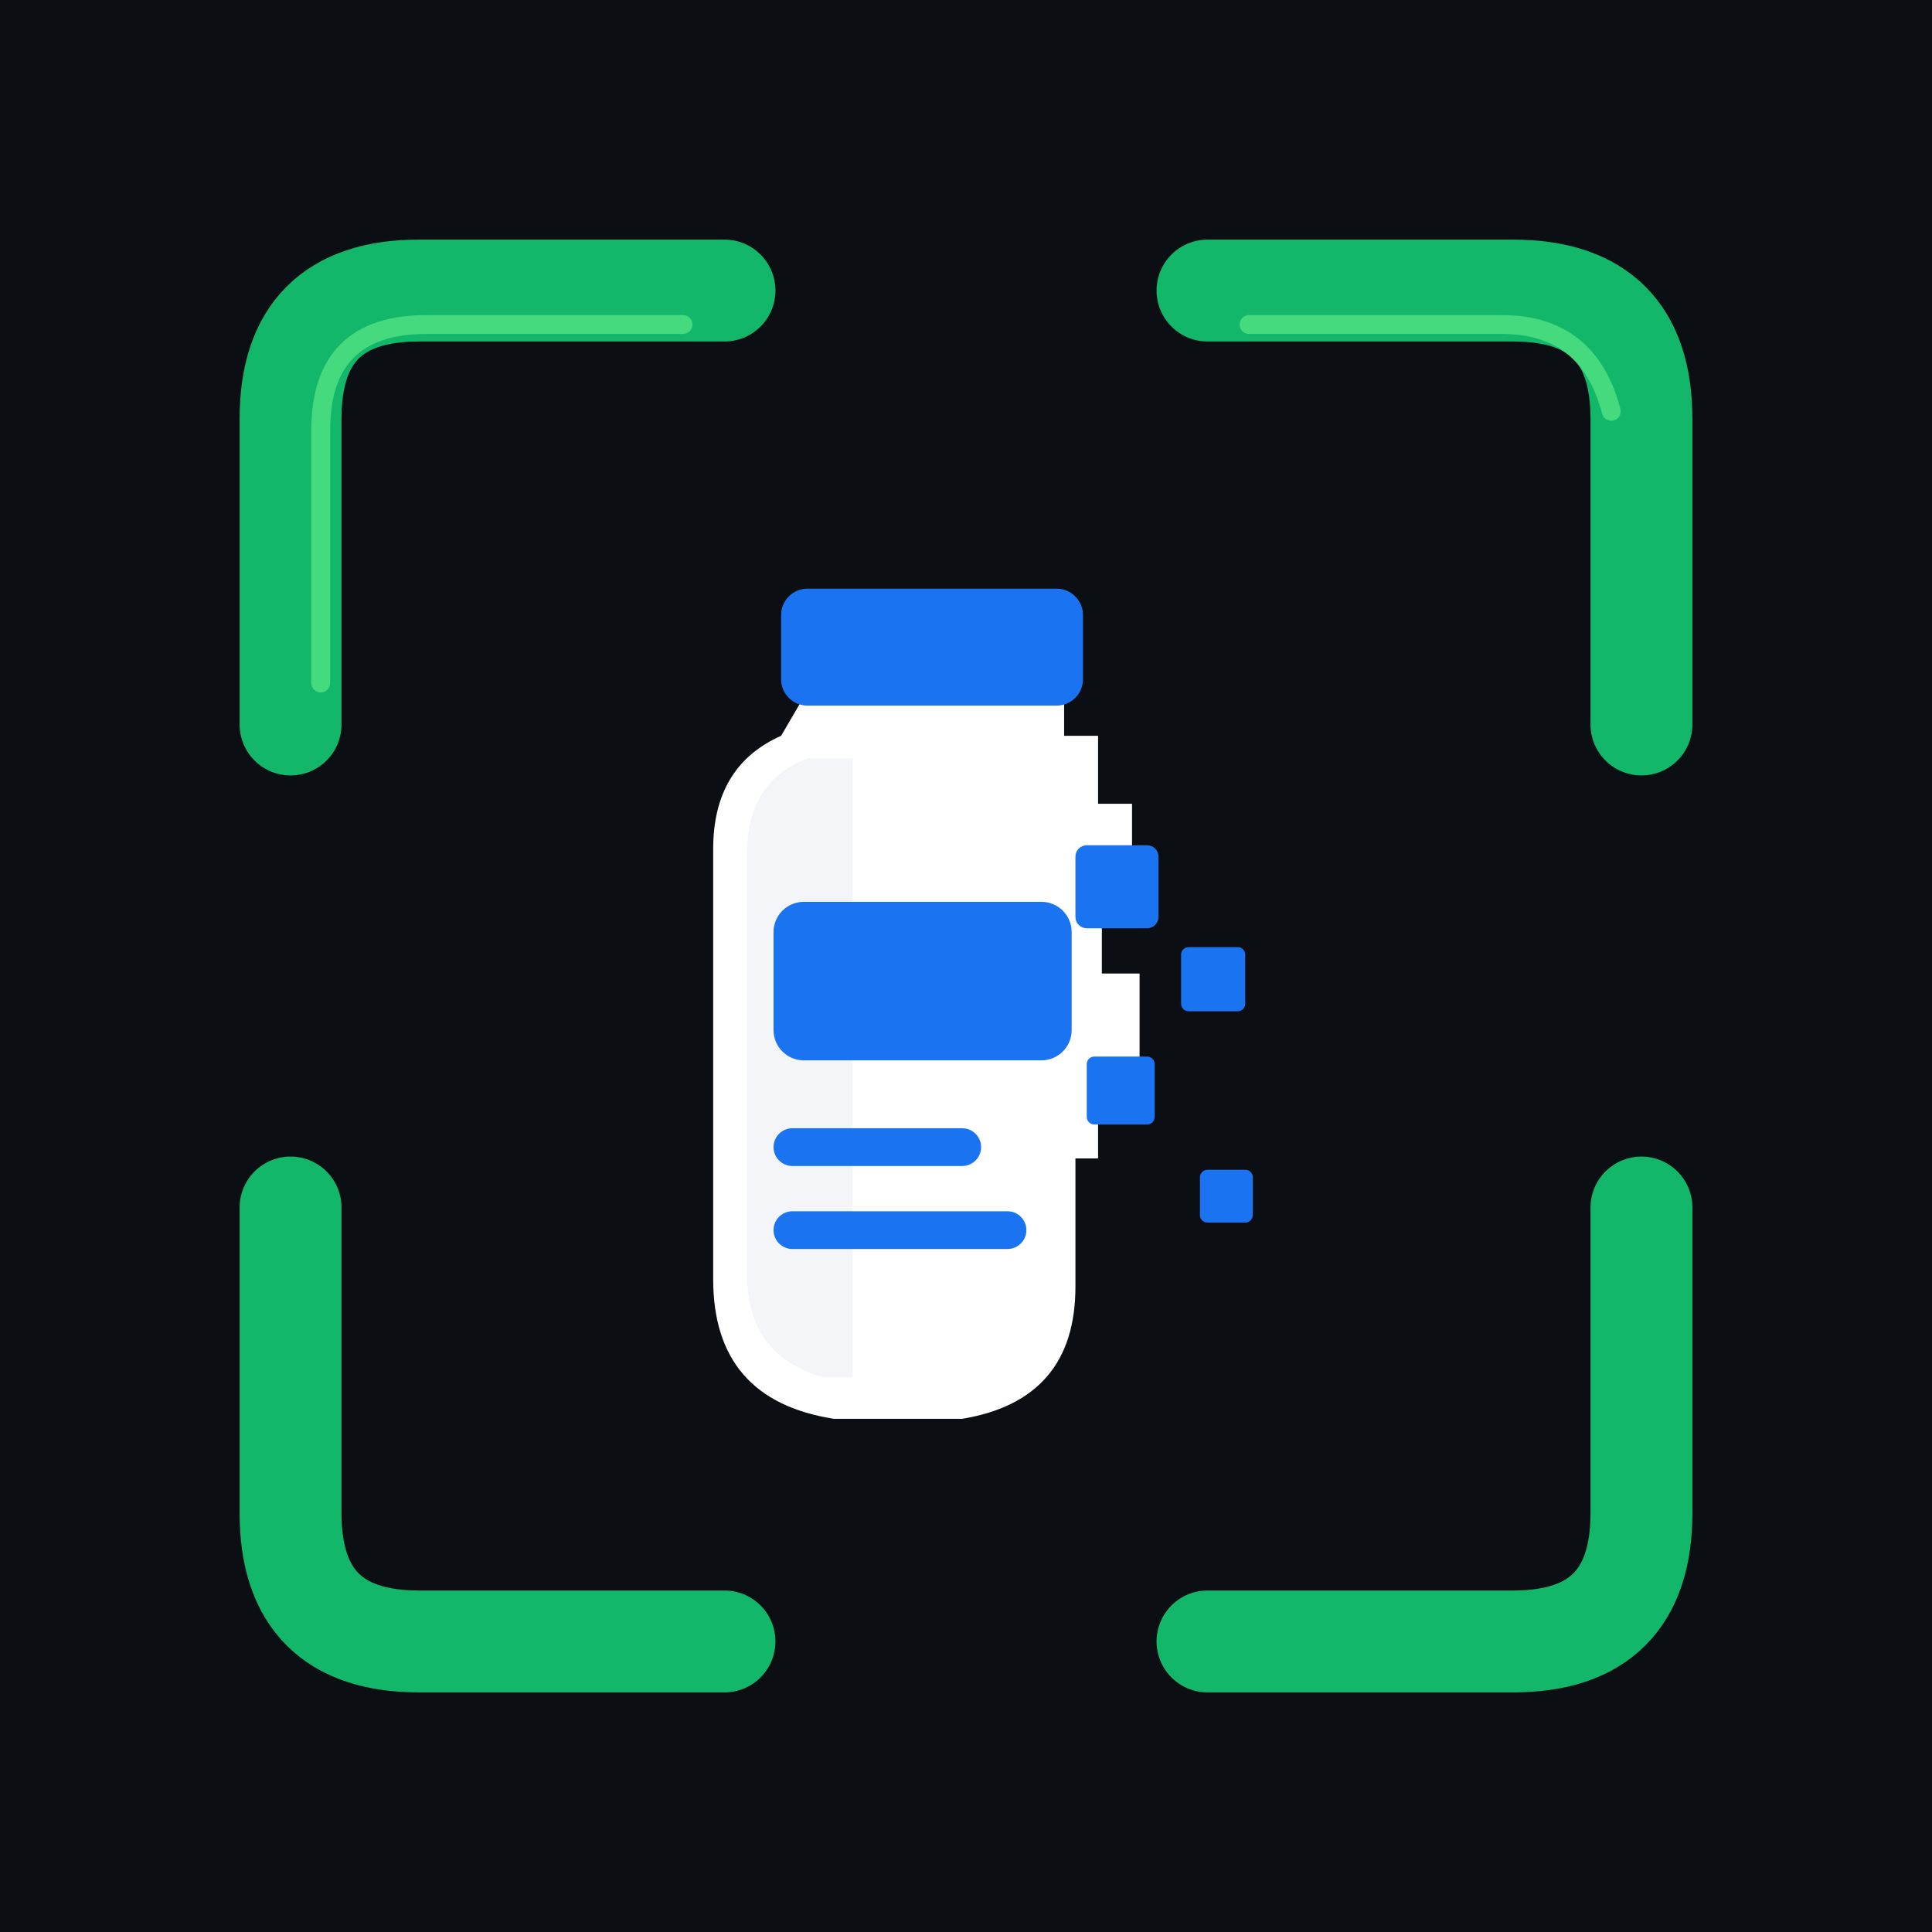
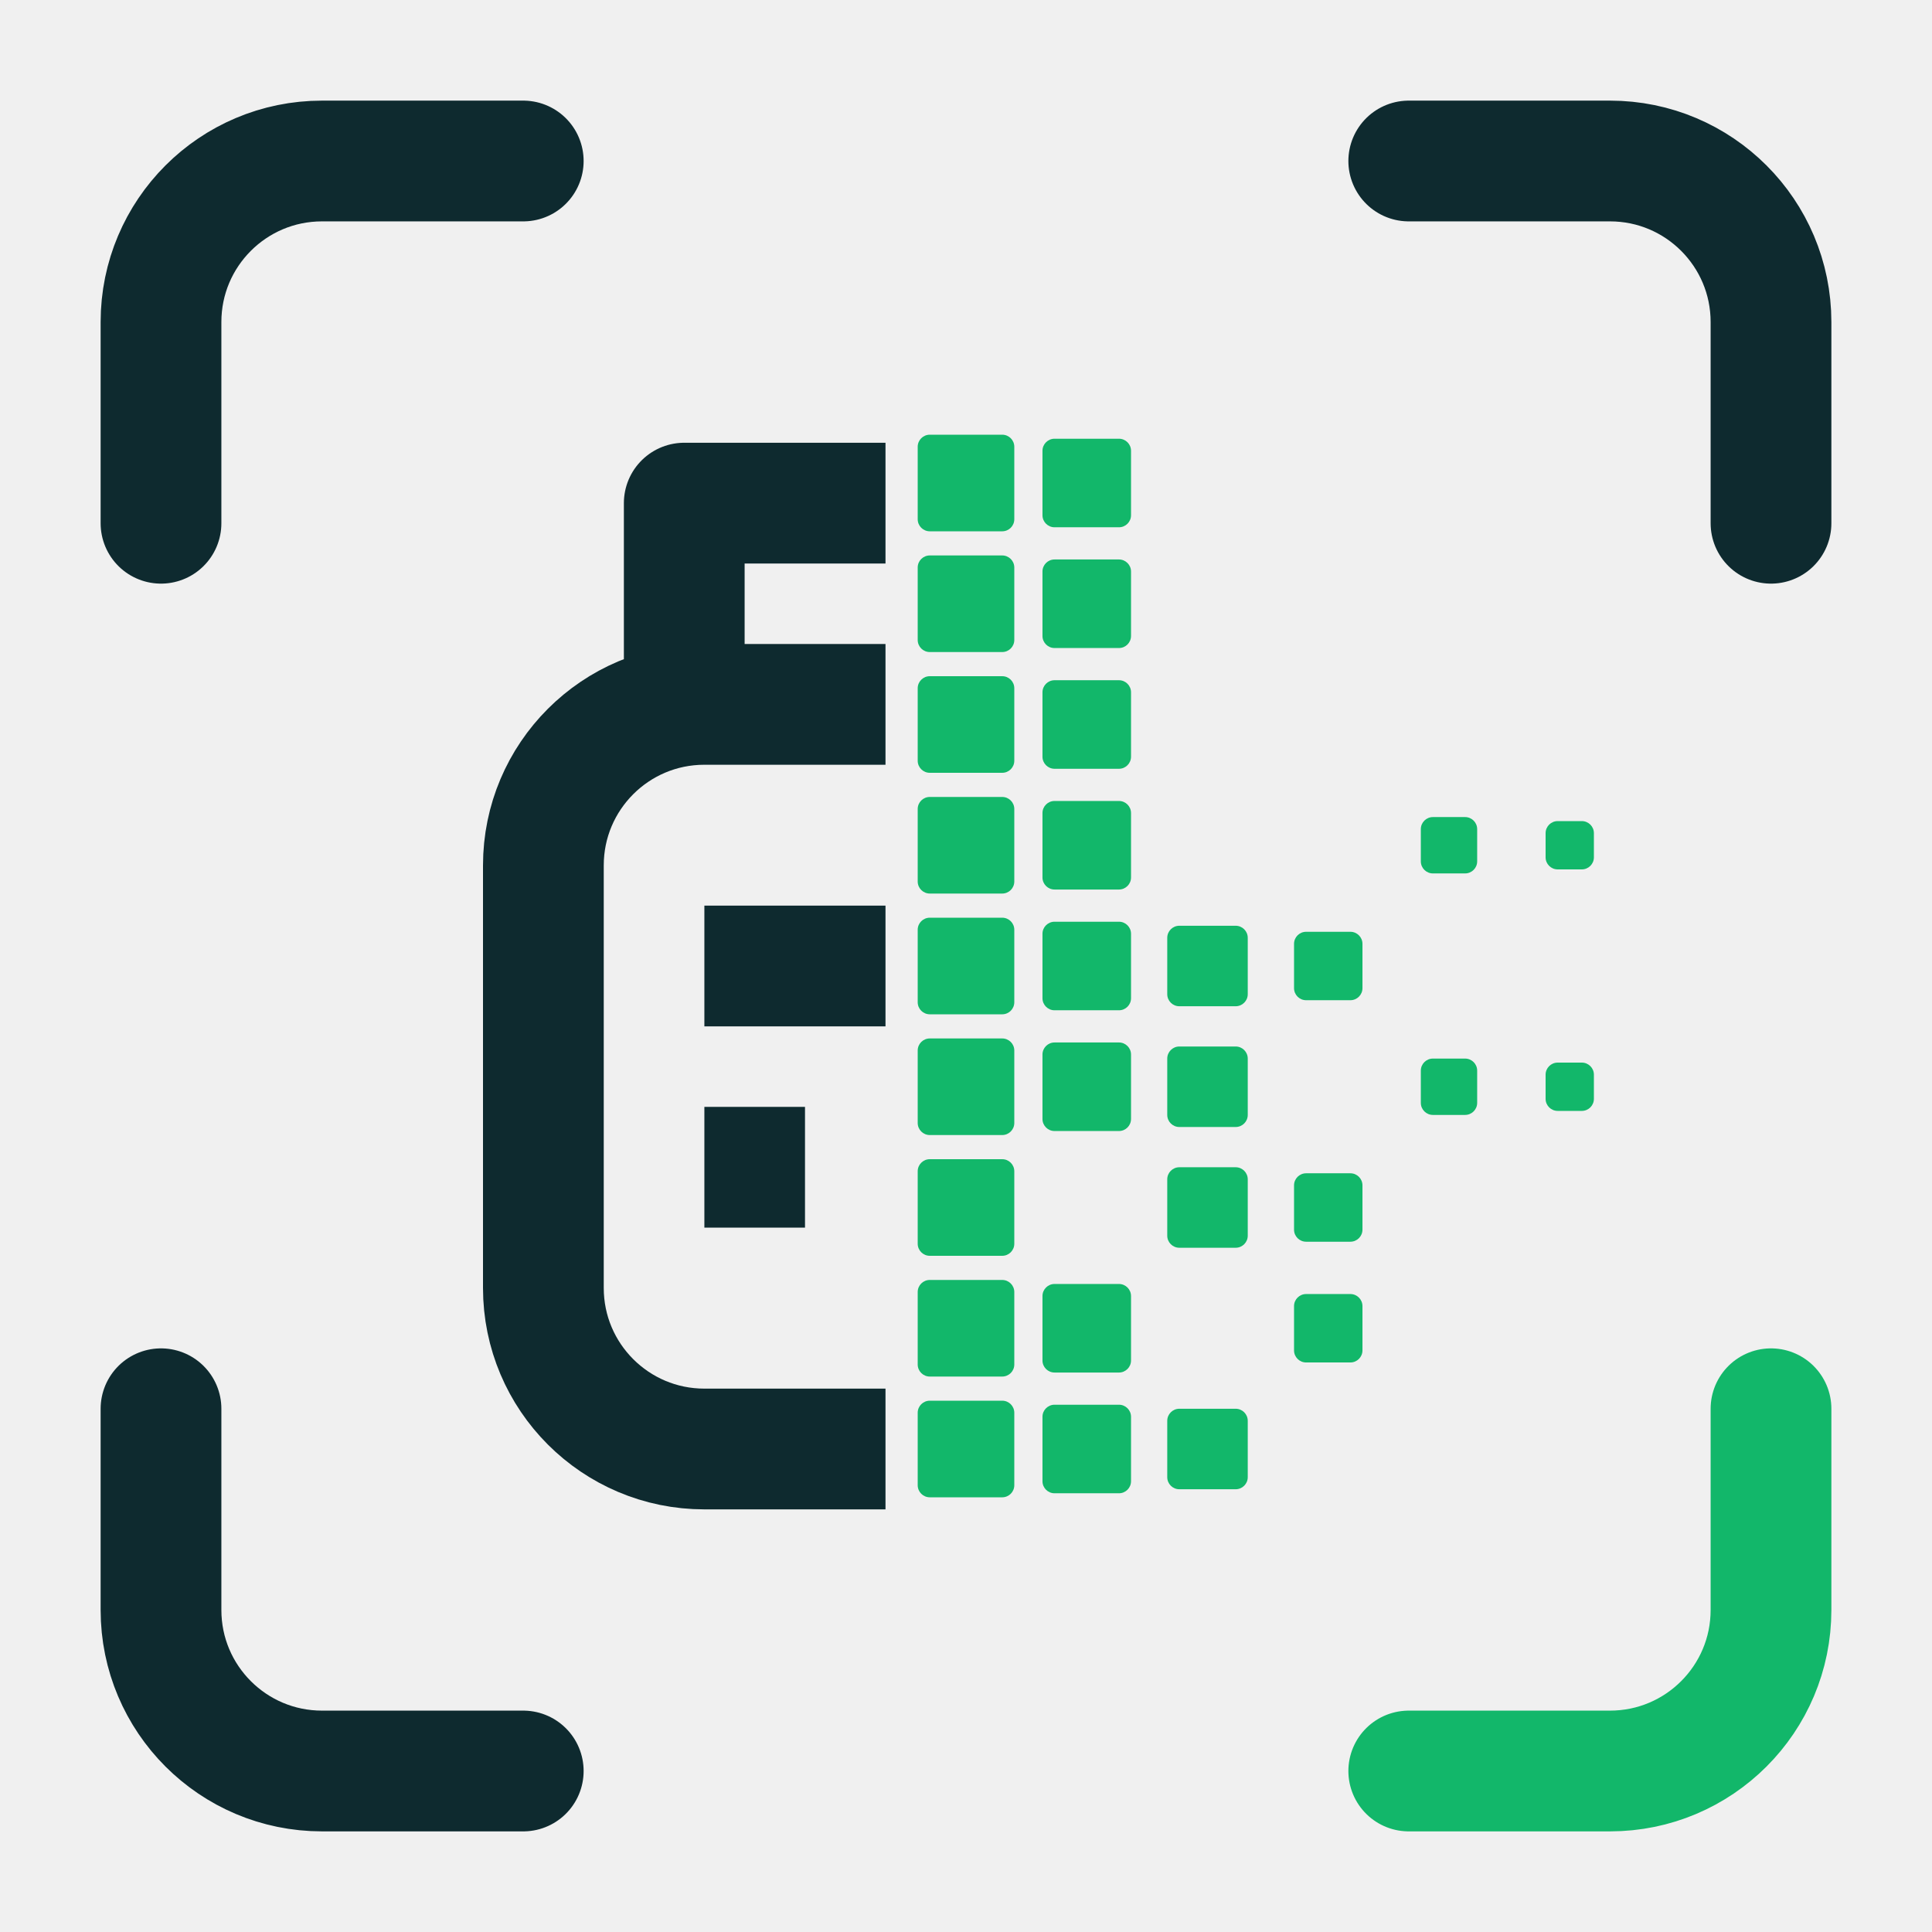
- <svg xmlns="http://www.w3.org/2000/svg" viewBox="0 0 512 512" role="img" aria-label="BS Proof supplement scanner mark">
-   <rect width="512" height="512" fill="#0B0F14" />
-   <g transform="translate(0 0) scale(1)">
-     <g fill="none" stroke="#12B76A" stroke-width="27" stroke-linecap="round" stroke-linejoin="round">
-       <path d="M77 192V111Q77 77 111 77H192" />
-       <path d="M320 77H401Q435 77 435 111V192" />
-       <path d="M77 320V401Q77 435 111 435H192" />
-       <path d="M320 435H401Q435 435 435 401V320" />
+ <svg xmlns="http://www.w3.org/2000/svg" viewBox="0 0 48 48" width="32" height="32">
+   <path d="M4 13V8a4 4 0 0 1 4-4h5M35 4h5a4 4 0 0 1 4 4v5M13 44H8a4 4 0 0 1-4-4v-5" fill="none" stroke="#0E2A2F" stroke-width="3" stroke-linecap="round" />
+   <path d="M44 35v5a4 4 0 0 1-4 4h-5" fill="none" stroke="#12B76A" stroke-width="3" stroke-linecap="round" />
+   <g transform="translate(-2 0)">
+     <path d="M24 12.5H19V17.5M24 17.5H19.5a4 4 0 0 0-4 4V32a4 4 0 0 0 4 4H24" fill="none" stroke="#0E2A2F" stroke-width="3" stroke-linejoin="round" />
+     <path d="M19.5 24H24M19.5 29H22" fill="none" stroke="#0E2A2F" stroke-width="3" />
+     <g fill="#12B76A">
+       <rect x="24.80" y="10.80" width="2.4" height="2.4" rx="0.3" />
+       <rect x="24.80" y="13.80" width="2.4" height="2.4" rx="0.3" />
+       <rect x="24.80" y="16.80" width="2.4" height="2.4" rx="0.3" />
+       <rect x="24.80" y="19.80" width="2.4" height="2.4" rx="0.3" />
+       <rect x="24.80" y="22.80" width="2.4" height="2.4" rx="0.3" />
+       <rect x="24.80" y="25.80" width="2.4" height="2.4" rx="0.3" />
+       <rect x="24.80" y="28.80" width="2.4" height="2.4" rx="0.3" />
+       <rect x="24.80" y="31.80" width="2.4" height="2.4" rx="0.3" />
+       <rect x="24.80" y="34.80" width="2.4" height="2.4" rx="0.3" />
+       <rect x="27.90" y="10.90" width="2.2" height="2.2" rx="0.3" />
+       <rect x="27.90" y="13.90" width="2.2" height="2.2" rx="0.3" />
+       <rect x="27.90" y="16.90" width="2.2" height="2.2" rx="0.3" />
+       <rect x="27.90" y="19.90" width="2.2" height="2.2" rx="0.3" />
+       <rect x="27.90" y="22.90" width="2.2" height="2.2" rx="0.3" />
+       <rect x="27.90" y="25.90" width="2.2" height="2.2" rx="0.3" />
+       <rect x="27.90" y="31.90" width="2.2" height="2.2" rx="0.3" />
+       <rect x="27.90" y="34.90" width="2.2" height="2.2" rx="0.3" />
+       <rect x="31.00" y="23.00" width="2" height="2" rx="0.3" />
+       <rect x="31.00" y="26.00" width="2" height="2" rx="0.3" />
+       <rect x="31.00" y="29.00" width="2" height="2" rx="0.3" />
+       <rect x="31.00" y="35.00" width="2" height="2" rx="0.3" />
+       <rect x="34.15" y="23.15" width="1.7" height="1.7" rx="0.3" />
+       <rect x="34.15" y="29.15" width="1.7" height="1.7" rx="0.3" />
+       <rect x="34.15" y="32.15" width="1.7" height="1.7" rx="0.3" />
+       <rect x="37.30" y="20.30" width="1.4" height="1.4" rx="0.3" />
+       <rect x="37.30" y="26.30" width="1.4" height="1.4" rx="0.3" />
+       <rect x="40.40" y="20.40" width="1.2" height="1.2" rx="0.3" />
+       <rect x="40.40" y="26.40" width="1.2" height="1.2" rx="0.3" />
    </g>
-     <g fill="none" stroke="#4ADE80" stroke-width="5" stroke-linecap="round" opacity=".9">
-       <path d="M85 181V114Q85 86 113 86H181" />
-       <path d="M331 86H398Q421 86 427 109" />
-     </g>
-     <path d="M214 183H282V195H291V213H300V235H292V258H302V282H291V307H285V341Q285 371 255 376H221Q189 371 189 339V225Q189 203 207 195Z" fill="#FFFFFF" stroke="none" stroke-width="8" stroke-linejoin="round" />
-     <path d="M198 226Q198 207 214 201H226V365H218Q198 359 198 338Z" fill="#DCE3EA" opacity=".34" />
-     <rect x="207" y="156" width="80" height="31" rx="7" fill="#1A73F0" />
-     <rect x="205" y="239" width="79" height="42" rx="8" fill="#1A73F0" />
-     <rect x="205" y="299" width="55" height="10" rx="5" fill="#1A73F0" />
-     <rect x="205" y="321" width="67" height="10" rx="5" fill="#1A73F0" />
-     <rect x="285" y="224" width="22" height="22" rx="3" fill="#1A73F0" />
-     <rect x="313" y="251" width="17" height="17" rx="2" fill="#1A73F0" />
-     <rect x="288" y="280" width="18" height="18" rx="2" fill="#1A73F0" />
-     <rect x="318" y="310" width="14" height="14" rx="2" fill="#1A73F0" />
  </g>
</svg>
